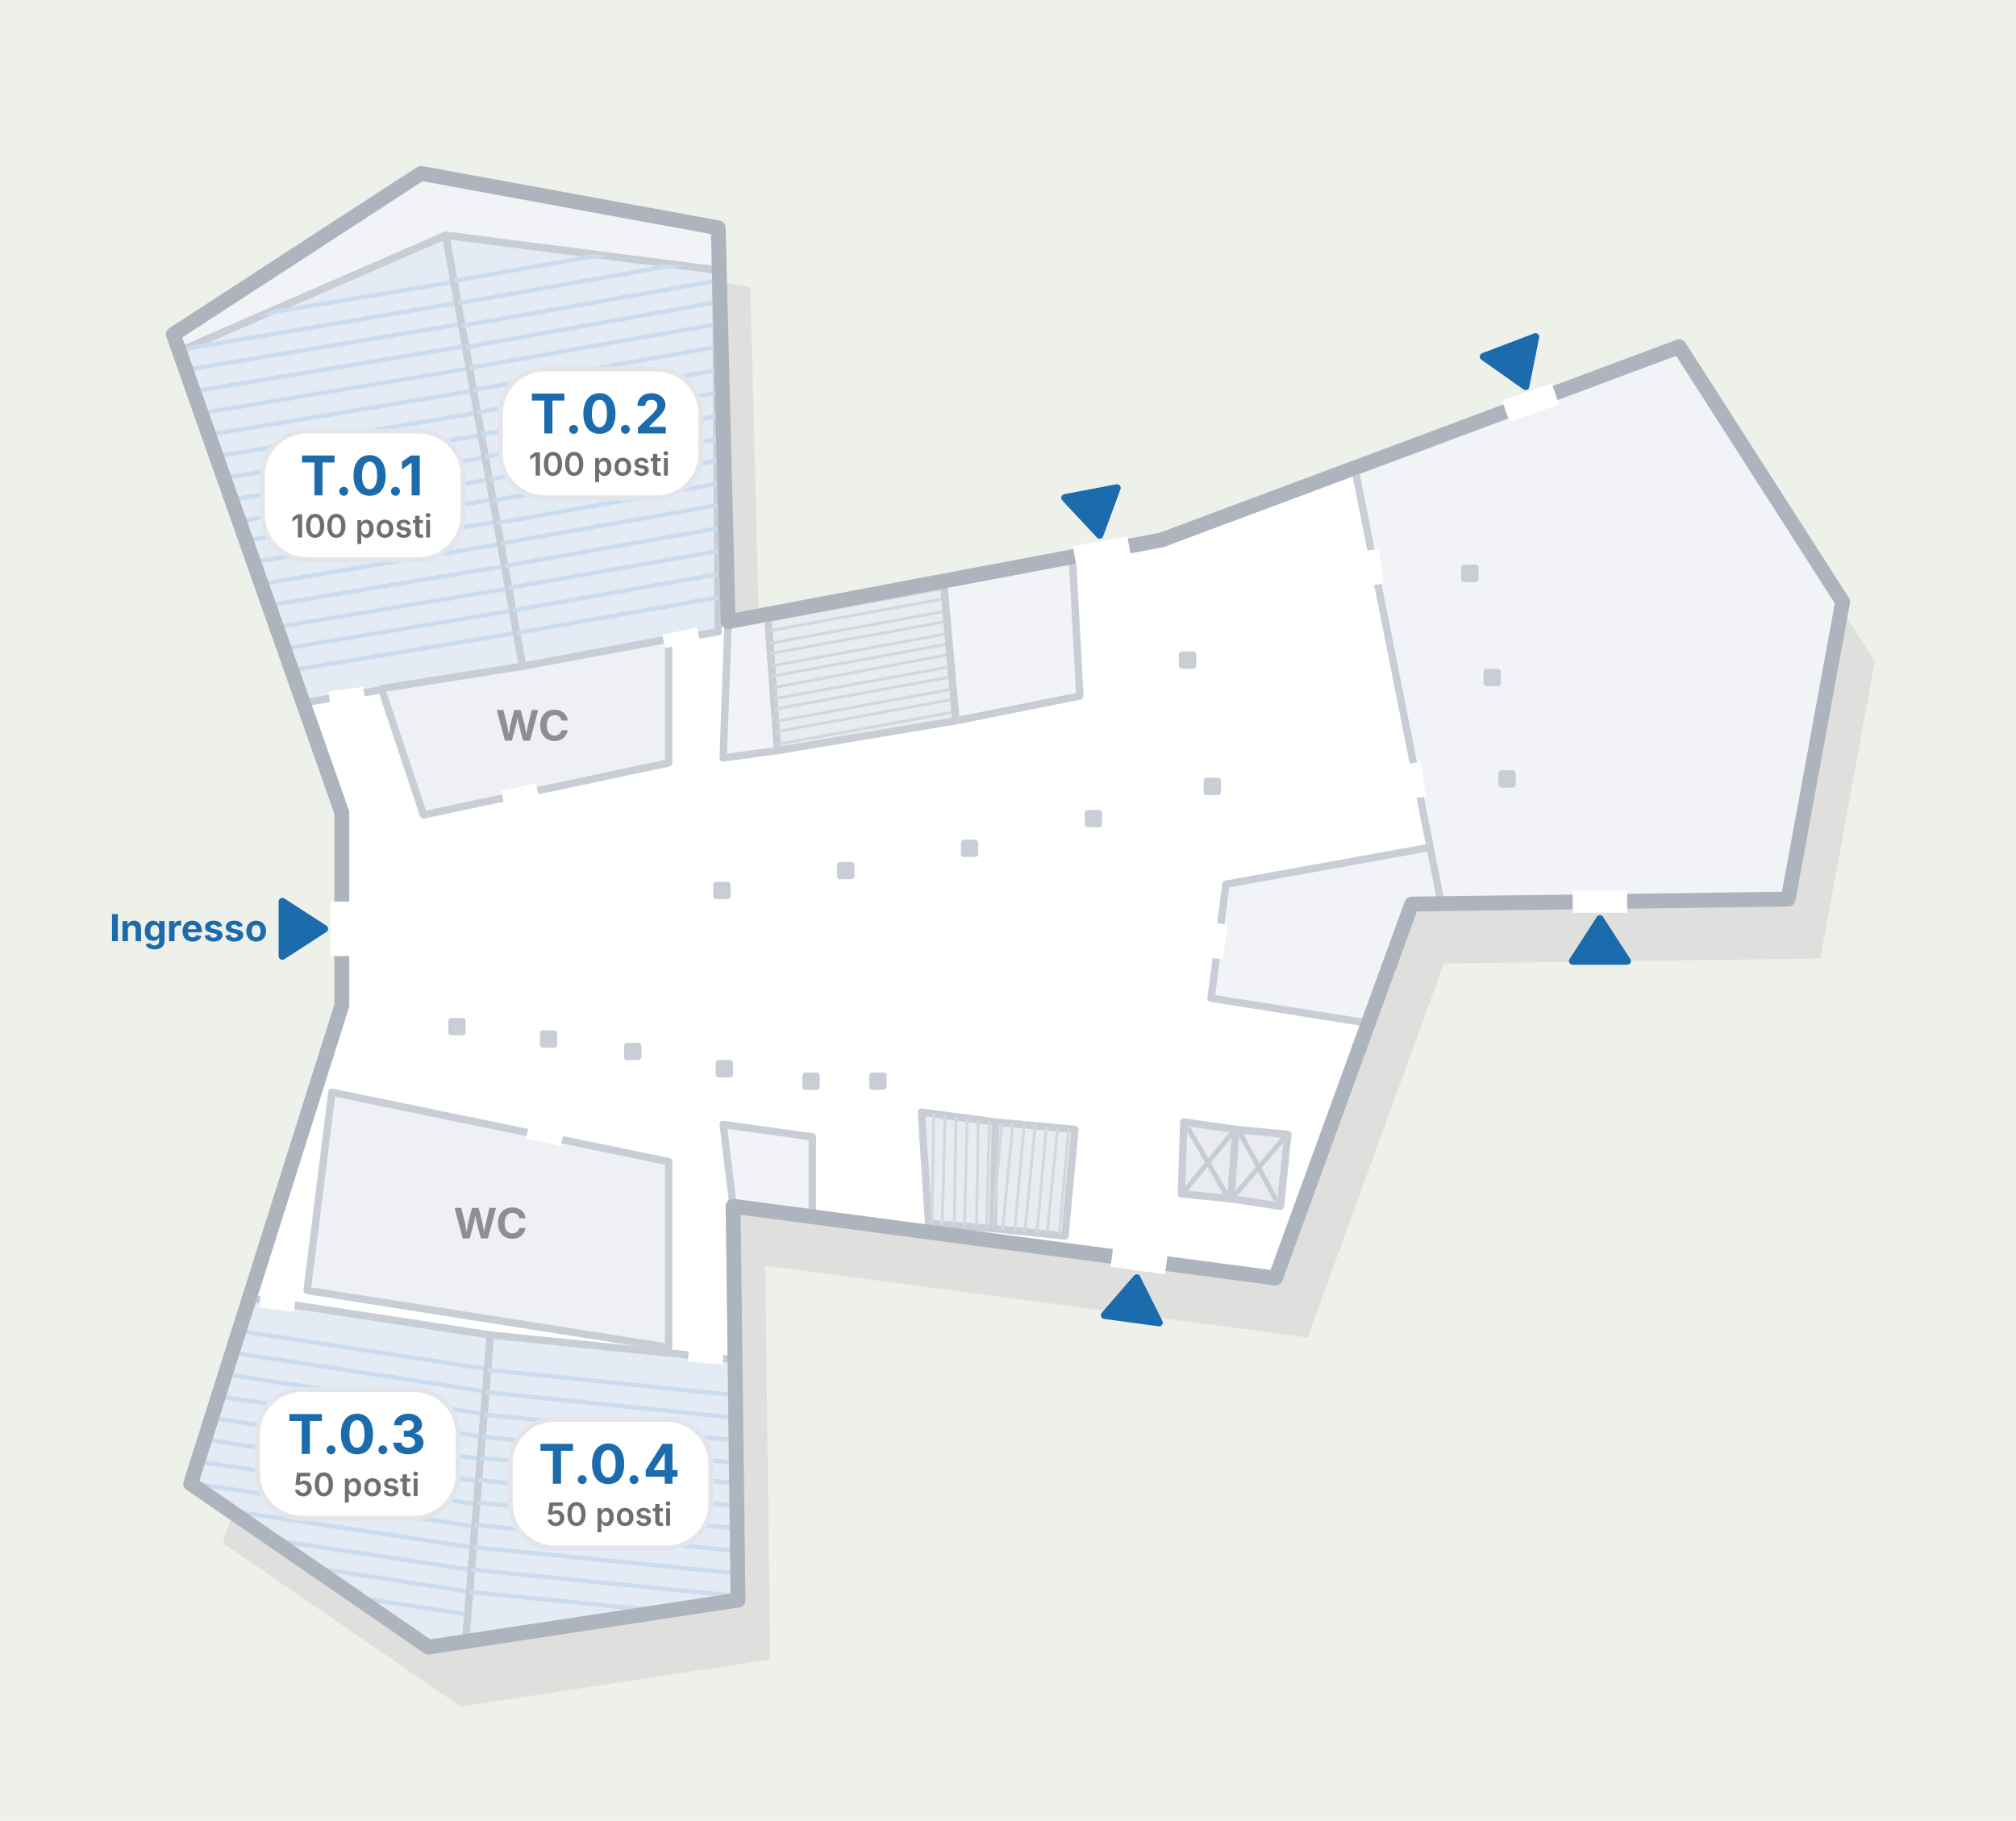
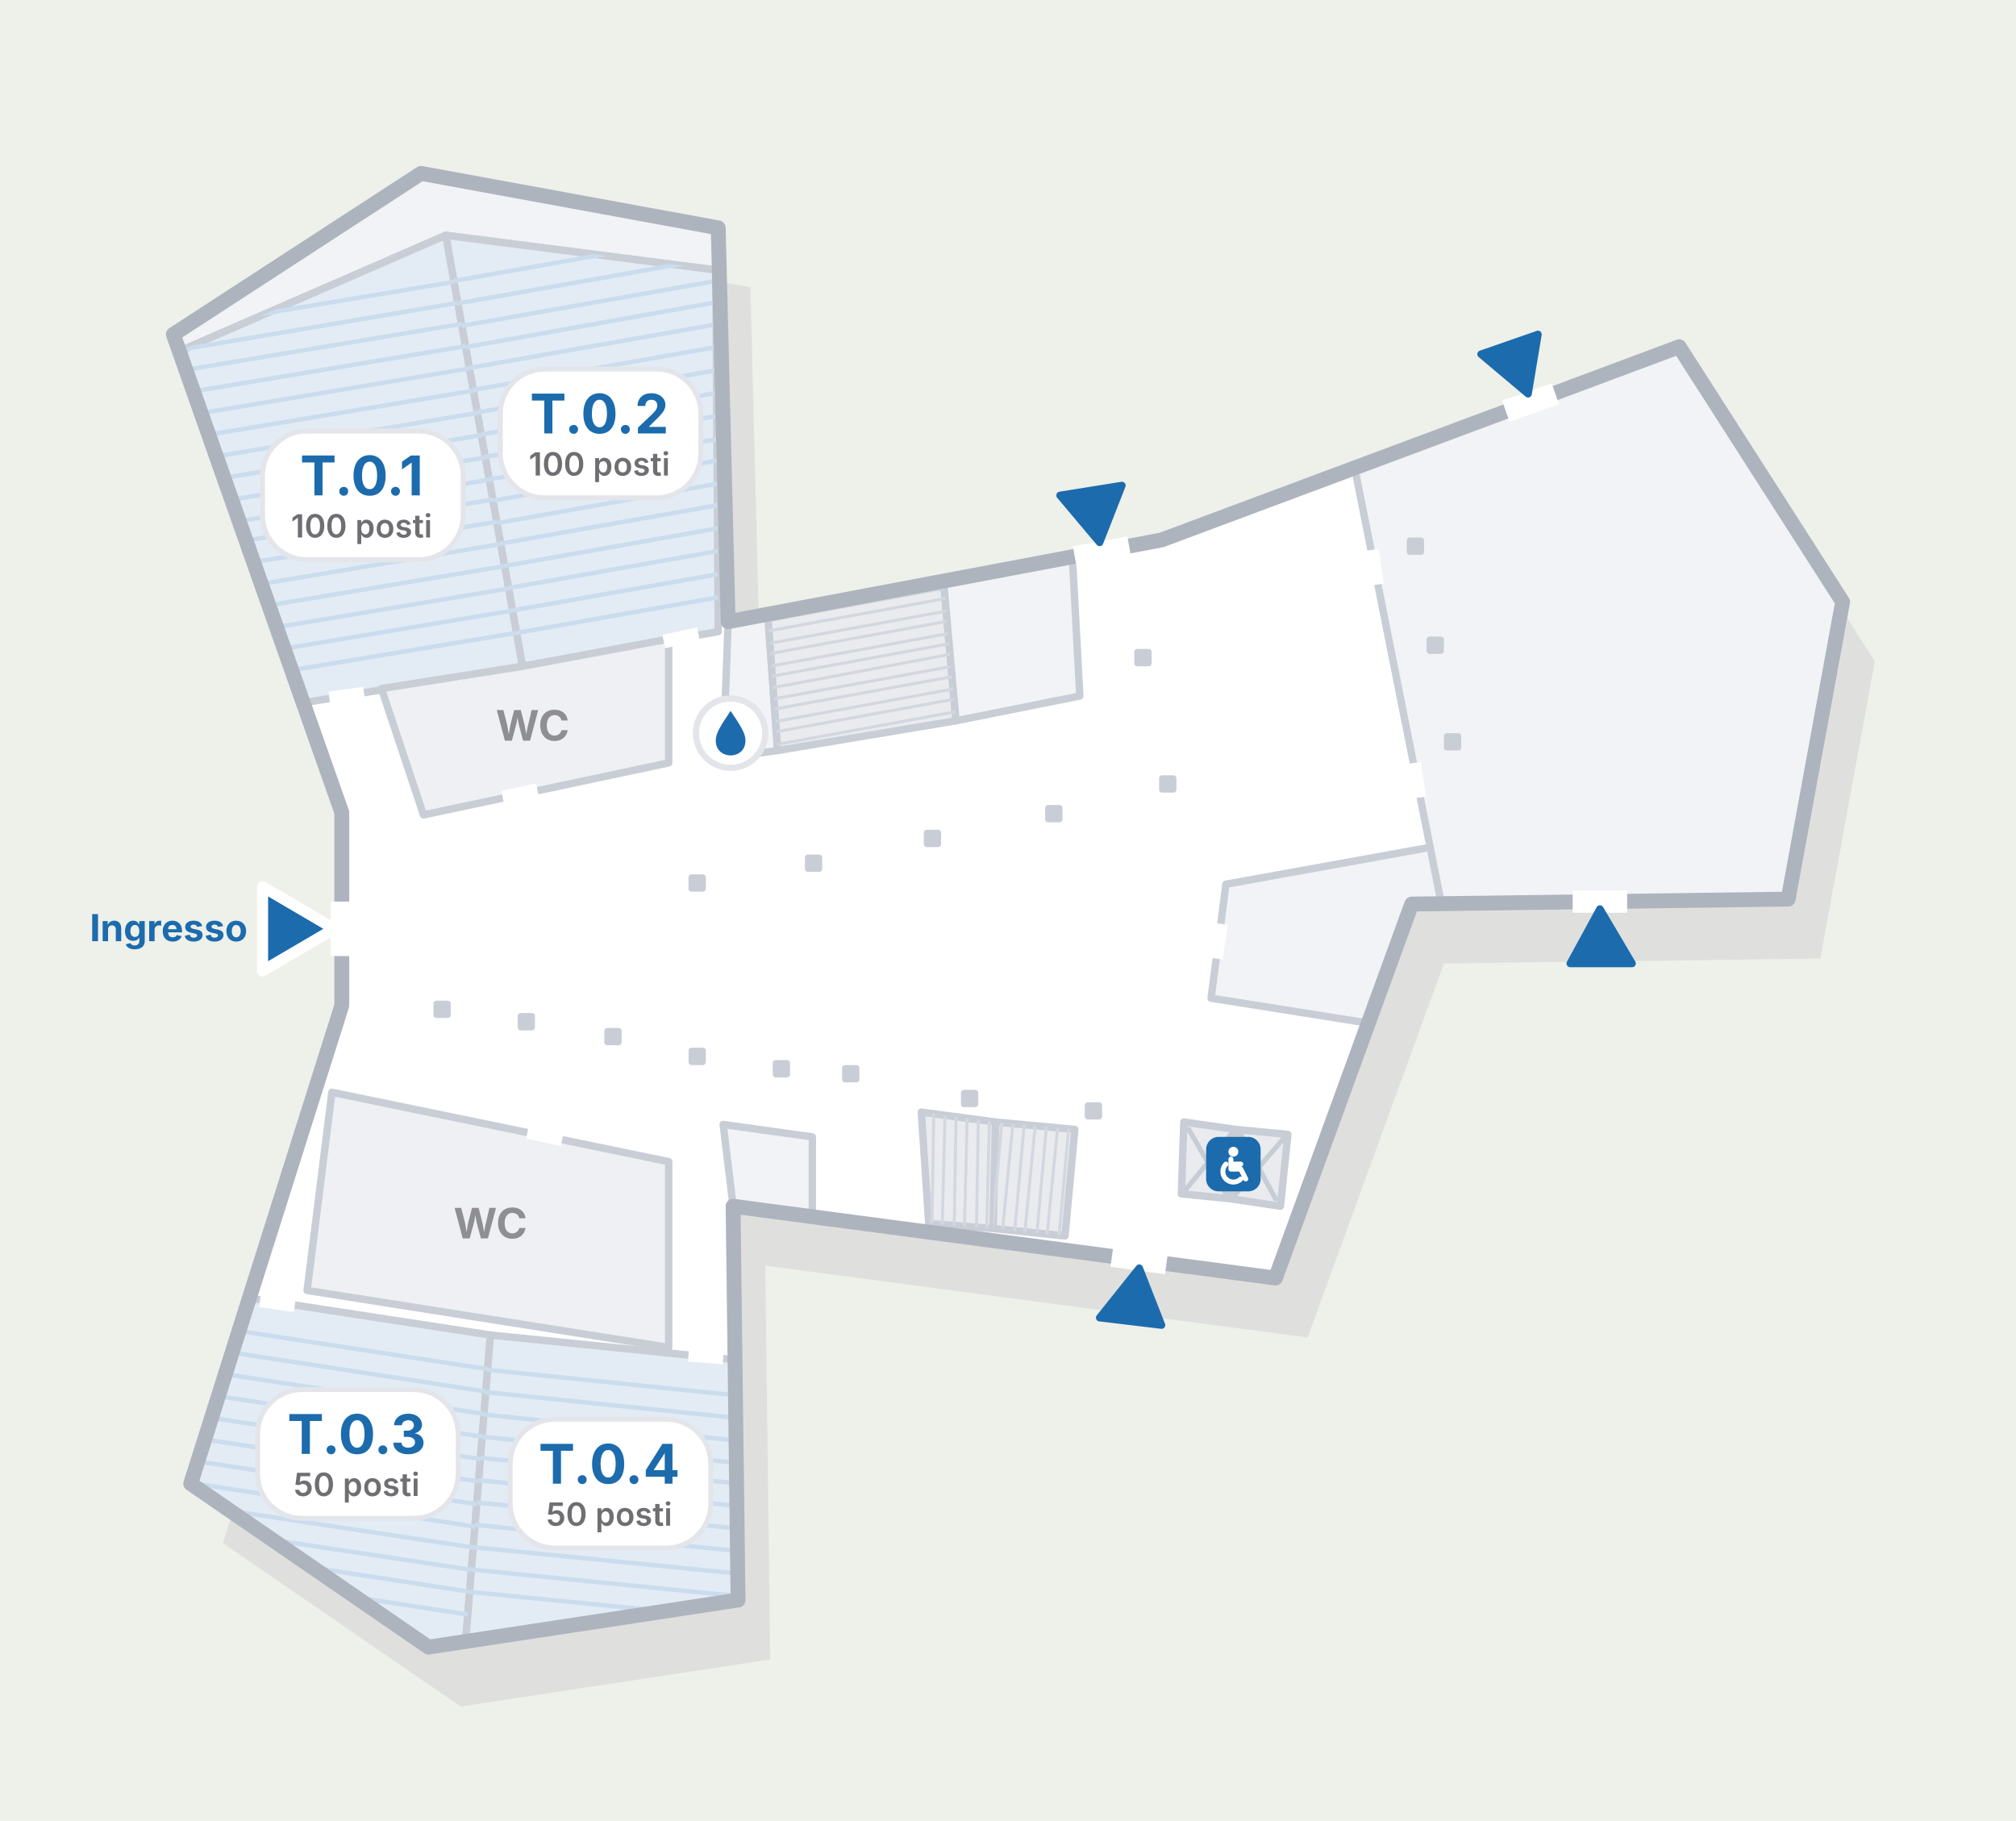
<svg xmlns="http://www.w3.org/2000/svg" viewBox="-27 -34.5 81.4 73.5" width="814" height="735">
-   <defs>
-     <clipPath id="pl-1">
-       <path d="M-19.8 -20.3L-9 -25L-5.9 -7.6L-14.9 -6.1Z" />
-     </clipPath>
-     <clipPath id="pl-2">
-       <path d="M-9 -25L1.9 -23.6L2 -9L-5.9 -7.6Z" />
-     </clipPath>
-     <clipPath id="pl-5">
-       <path d="M4 -9.7L11.1 -11L11.6 -5.4L4.4 -4.2Z" />
-     </clipPath>
-     <clipPath id="pl-8">
-       <path d="M-17 17.9L-7.2 19.4L-8.2 31.8L-9.7 32L-19.3 25.4Z" />
-     </clipPath>
-     <clipPath id="pl-9">
-       <path d="M-7.2 19.4L2.7 20.4L2.8 30.1L-8.2 31.8Z" />
-     </clipPath>
-     <clipPath id="pl-11">
-       <path d="M10.2 10.4L13.2 10.8L13.1 15.1L10.5 14.9Z" />
-     </clipPath>
-     <clipPath id="pl-12">
-       <path d="M13.2 10.8L16.4 11.1L16 15.4L13.1 15.1Z" />
-     </clipPath>
-   </defs>
-   <rect x="-27" y="-34.5" width="81.4" height="73.5" fill="#EEF0EA" />
-   <path d="M3.7 -7L3.3 -22.9L-8.7 -25.1L-18.7 -18.6L-11.9 0.7L-11.9 8.5L-18 27.8L-8.4 34.4L4.1 32.5L3.9 16.6L25.8 19.5L31.3 4.4L46.5 4.2L48.7 -7.8L42.1 -18.1L21.2 -10.3Z" fill="#4E5566" opacity="0.10" />
-   <path d="M2.4 -9.4L2 -25.3L-10 -27.5L-20 -21L-13.2 -1.7L-13.2 6.1L-19.3 25.4L-9.7 32L2.8 30.1L2.6 14.2L24.5 17.1L30 2L45.2 1.8L47.4 -10.2L40.8 -20.5L19.9 -12.7Z" fill="#FFFFFF" />
-   <g id="locali">
+   <g id="livello-fondo" data-livello="terreno">
+     <rect x="-27" y="-34.5" width="81.4" height="73.5" fill="#EEF0EA" />
+     <path d="M3.7 -7L3.3 -22.9L-8.7 -25.1L-18.7 -18.6L-11.9 0.7L-11.9 8.5L-18 27.8L-8.4 34.4L4.1 32.5L3.9 16.6L25.8 19.5L31.3 4.4L46.5 4.2L48.7 -7.8L42.1 -18.1L21.2 -10.3Z" fill="#4E5566" opacity="0.10" />
+     <path d="M2.4 -9.4L2 -25.3L-10 -27.5L-20 -21L-13.2 -1.7L-13.2 6.1L-19.3 25.4L-9.7 32L2.8 30.1L2.6 14.2L24.5 17.1L30 2L45.2 1.8L47.4 -10.2L40.8 -20.5L19.9 -12.7Z" fill="#FFFFFF" />
+   </g>
+   <g id="livello-locali" data-livello="locali">
    <g data-tipo="locale">
      <path d="M-20 -21L-10 -27.5L2 -25.3L1.9 -23.6L-9 -25L-19.8 -20.3Z" fill="#F2F3F6" stroke="#C9CED6" stroke-width="0.3" stroke-linejoin="round" />
    </g>
    <g id="MIA020300S001" data-sigla="T.0.1" data-tipo="aula">
      <path d="M-19.8 -20.3L-9 -25L-5.9 -7.6L-14.9 -6.1Z" fill="#E3ECF5" stroke="#C9CED6" stroke-width="0.3" stroke-linejoin="round" />
-       <path d="M13.4 -12.2L-25.7 -5.7M13.2 -13.1L-25.8 -6.6M13.1 -14L-25.9 -7.5M12.9 -14.9L-26.1 -8.4M12.8 -15.8L-26.2 -9.3M12.7 -16.7L-26.4 -10.2M12.5 -17.6L-26.5 -11.1M12.4 -18.4L-26.7 -11.9M12.2 -19.3L-26.8 -12.8M12.1 -20.2L-27 -13.7M11.9 -21.1L-27.1 -14.6M11.8 -22L-27.3 -15.5M11.6 -22.9L-27.4 -16.4M11.5 -23.8L-27.6 -17.3M11.3 -24.7L-27.7 -18.2M11.2 -25.6L-27.9 -19M11 -26.4L-28 -19.9" clip-path="url(#pl-1)" stroke="#CBDCEE" stroke-width="0.18" />
    </g>
    <g id="MIA020300S002" data-sigla="T.0.2" data-tipo="aula">
      <path d="M-9 -25L1.9 -23.6L2 -9L-5.9 -7.6Z" fill="#E3ECF5" stroke="#C9CED6" stroke-width="0.3" stroke-linejoin="round" />
-       <path d="M21.9 -13.9L-18.3 -6.8M21.7 -14.8L-18.5 -7.7M21.5 -15.7L-18.7 -8.6M21.4 -16.6L-18.8 -9.5M21.2 -17.5L-19 -10.4M21.1 -18.4L-19.1 -11.2M20.9 -19.3L-19.3 -12.1M20.8 -20.1L-19.4 -13M20.6 -21L-19.6 -13.9M20.4 -21.9L-19.8 -14.8M20.3 -22.8L-19.9 -15.7M20.1 -23.7L-20.1 -16.6M20 -24.6L-20.2 -17.5M19.8 -25.5L-20.4 -18.3M19.7 -26.3L-20.5 -19.2M19.5 -27.2L-20.7 -20.1M19.3 -28.1L-20.9 -21" clip-path="url(#pl-2)" stroke="#CBDCEE" stroke-width="0.18" />
    </g>
    <g data-tipo="wc">
      <path d="M-11.6 -6.7L-5.9 -7.6L0 -8.7L0 -3.7L-9.9 -1.6Z" fill="#EEF0F3" stroke="#C9CED6" stroke-width="0.3" stroke-linejoin="round" />
    </g>
    <g data-tipo="locale">
      <path d="M2.4 -9.4L4 -9.7L4.4 -4.2L2.2 -3.9Z" fill="#F2F3F6" stroke="#C9CED6" stroke-width="0.3" stroke-linejoin="round" />
    </g>
    <g data-tipo="scale">
      <path d="M4 -9.7L11.1 -11L11.6 -5.4L4.4 -4.2Z" fill="#E9EBEF" stroke="#C9CED6" stroke-width="0.3" stroke-linejoin="round" />
-       <path d="M-5.5 -7.7L13.6 -11.2M-5.4 -7.3L13.7 -10.8M-5.4 -6.8L13.8 -10.3M-5.3 -6.4L13.9 -9.9M-5.2 -5.9L13.9 -9.4M-5.1 -5.5L14 -9M-5 -5L14.1 -8.6M-5 -4.6L14.2 -8.1M-4.9 -4.2L14.3 -7.7M-4.8 -3.7L14.3 -7.2M-4.7 -3.3L14.4 -6.8M-4.6 -2.8L14.5 -6.3" clip-path="url(#pl-5)" stroke="#D3D7DF" stroke-width="0.12" />
    </g>
    <g data-tipo="locale">
      <path d="M11.1 -11L16.3 -12L16.6 -6.4L11.6 -5.4Z" fill="#F2F3F6" stroke="#C9CED6" stroke-width="0.3" stroke-linejoin="round" />
    </g>
    <g data-tipo="wc">
      <path d="M-13.6 9.6L0 12.4L0 19.9L-14.6 17.6Z" fill="#EEF0F3" stroke="#C9CED6" stroke-width="0.3" stroke-linejoin="round" />
    </g>
    <g id="MIA020300S019" data-sigla="T.0.3" data-tipo="aula">
      <path d="M-17 17.9L-7.2 19.4L-8.2 31.8L-9.7 32L-19.3 25.4Z" fill="#E3ECF5" stroke="#C9CED6" stroke-width="0.3" stroke-linejoin="round" />
-       <path d="M-34.5 16.6L0 21.9M-34.6 17.5L-0.1 22.8M-34.7 18.4L-0.2 23.7M-34.9 19.3L-0.4 24.6M-35 20.2L-0.5 25.5M-35.1 21.1L-0.6 26.4M-35.3 22L-0.8 27.3M-35.4 22.9L-0.9 28.2M-35.6 23.8L-1.1 29M-35.7 24.7L-1.2 29.9M-35.8 25.5L-1.3 30.8M-36 26.4L-1.5 31.7" clip-path="url(#pl-8)" stroke="#CBDCEE" stroke-width="0.18" />
    </g>
    <g id="MIA020300S018" data-sigla="T.0.4" data-tipo="aula">
      <path d="M-7.2 19.4L2.7 20.4L2.8 30.1L-8.2 31.8Z" fill="#E3ECF5" stroke="#C9CED6" stroke-width="0.3" stroke-linejoin="round" />
-       <path d="M-22.9 19.2L8.2 22.4M-23 20.1L8.1 23.3M-23.1 21L8 24.2M-23.2 21.9L8 25.1M-23.3 22.8L7.9 25.9M-23.4 23.7L7.8 26.8M-23.4 24.6L7.7 27.7M-23.5 25.5L7.6 28.6M-23.6 26.4L7.5 29.5M-23.7 27.3L7.4 30.4M-23.8 28.2L7.3 31.3" clip-path="url(#pl-9)" stroke="#CBDCEE" stroke-width="0.18" />
    </g>
    <g data-tipo="locale">
      <path d="M2.2 10.9L5.8 11.4L5.8 14.6L2.6 14.2Z" fill="#F2F3F6" stroke="#C9CED6" stroke-width="0.3" stroke-linejoin="round" />
    </g>
    <g data-tipo="scale">
      <path d="M10.2 10.4L13.2 10.8L13.1 15.1L10.5 14.9Z" fill="#E9EBEF" stroke="#C9CED6" stroke-width="0.3" stroke-linejoin="round" />
-       <path d="M13.1 4.8L12.8 16.7M12.6 4.8L12.4 16.7M12.2 4.8L11.9 16.7M11.7 4.8L11.5 16.7M11.3 4.8L11 16.7M10.8 4.7L10.6 16.6" clip-path="url(#pl-11)" stroke="#D3D7DF" stroke-width="0.12" />
    </g>
    <g data-tipo="scale">
      <path d="M13.2 10.8L16.4 11.1L16 15.4L13.1 15.1Z" fill="#E9EBEF" stroke="#C9CED6" stroke-width="0.3" stroke-linejoin="round" />
-       <path d="M16.7 4.9L15.6 17.2M16.3 4.9L15.1 17.2M15.8 4.8L14.7 17.2M15.4 4.8L14.2 17.1M14.9 4.8L13.8 17.1M14.5 4.7L13.3 17M14 4.7L12.9 17" clip-path="url(#pl-12)" stroke="#D3D7DF" stroke-width="0.12" />
    </g>
    <g data-tipo="ascensore">
      <path d="M20.8 10.8L22.9 11.1L22.7 13.9L20.7 13.7Z" fill="#E9EBEF" stroke="#C9CED6" stroke-width="0.3" stroke-linejoin="round" />
-       <path d="M21 11.1L22.5 13.7M22.7 11.3L20.9 13.5" stroke="#C7CCD5" stroke-width="0.2" stroke-linecap="round" />
    </g>
    <g data-tipo="ascensore">
      <path d="M22.9 11.1L25 11.3L24.7 14.2L22.7 13.9Z" fill="#E9EBEF" stroke="#C9CED6" stroke-width="0.3" stroke-linejoin="round" />
-       <path d="M23.1 11.3L24.5 13.9M24.8 11.5L22.9 13.7" stroke="#C7CCD5" stroke-width="0.2" stroke-linecap="round" />
    </g>
    <g data-tipo="locale">
      <path d="M22.5 1.2L30.8 -0.3L31.2 2L30 2L28.2 6.8L21.9 5.8Z" fill="#F2F3F6" stroke="#C9CED6" stroke-width="0.3" stroke-linejoin="round" />
    </g>
    <g data-tipo="locale">
      <path d="M27.7 -15.6L40.8 -20.5L47.4 -10.2L45.2 1.8L31.2 2Z" fill="#F2F3F6" stroke="#C9CED6" stroke-width="0.3" stroke-linejoin="round" />
    </g>
  </g>
-   <g id="pilastri" fill="#C9CED6">
-     <rect x="1.8" y="1.1" width="0.7" height="0.7" rx="0.12" />
-     <rect x="6.8" y="0.3" width="0.7" height="0.7" rx="0.12" />
-     <rect x="11.8" y="-0.6" width="0.7" height="0.7" rx="0.12" />
-     <rect x="16.8" y="-1.8" width="0.7" height="0.7" rx="0.12" />
-     <rect x="21.6" y="-3.1" width="0.7" height="0.7" rx="0.12" />
-     <rect x="20.6" y="-8.2" width="0.7" height="0.7" rx="0.12" />
-     <rect x="-8.9" y="6.6" width="0.7" height="0.7" rx="0.12" />
-     <rect x="-5.2" y="7.1" width="0.7" height="0.7" rx="0.12" />
-     <rect x="-1.8" y="7.6" width="0.7" height="0.7" rx="0.12" />
-     <rect x="1.9" y="8.3" width="0.7" height="0.7" rx="0.12" />
-     <rect x="5.4" y="8.8" width="0.7" height="0.7" rx="0.12" />
-     <rect x="8.1" y="8.8" width="0.7" height="0.7" rx="0.12" />
-     <rect x="32" y="-11.7" width="0.7" height="0.7" rx="0.12" />
-     <rect x="32.9" y="-7.5" width="0.7" height="0.7" rx="0.12" />
-     <rect x="33.5" y="-3.4" width="0.7" height="0.7" rx="0.12" />
+   <g id="livello-gradoni" data-livello="gradoni">
+     <defs>
+       <clipPath id="gr-1">
+         <path d="M-19.8 -20.3L-9 -25L-5.9 -7.6L-14.9 -6.1Z" />
+       </clipPath>
+       <clipPath id="gr-2">
+         <path d="M-9 -25L1.9 -23.6L2 -9L-5.9 -7.6Z" />
+       </clipPath>
+       <clipPath id="gr-8">
+         <path d="M-17 17.9L-7.2 19.4L-8.2 31.8L-9.7 32L-19.3 25.4Z" />
+       </clipPath>
+       <clipPath id="gr-9">
+         <path d="M-7.2 19.4L2.7 20.4L2.8 30.1L-8.2 31.8Z" />
+       </clipPath>
+     </defs>
+     <path d="M13.4 -12.2L-25.7 -5.7M13.2 -13.1L-25.8 -6.6M13.1 -14L-25.9 -7.5M12.9 -14.9L-26.1 -8.4M12.8 -15.8L-26.2 -9.3M12.7 -16.7L-26.4 -10.2M12.5 -17.6L-26.5 -11.1M12.4 -18.4L-26.7 -11.9M12.2 -19.3L-26.8 -12.8M12.1 -20.2L-27 -13.7M11.9 -21.1L-27.1 -14.6M11.8 -22L-27.3 -15.5M11.6 -22.9L-27.4 -16.4M11.5 -23.8L-27.6 -17.3M11.3 -24.7L-27.7 -18.2M11.2 -25.6L-27.9 -19M11 -26.4L-28 -19.9" clip-path="url(#gr-1)" stroke="#CBDCEE" stroke-width="0.18" />
+     <path d="M21.9 -13.9L-18.3 -6.8M21.7 -14.8L-18.5 -7.7M21.5 -15.7L-18.7 -8.6M21.4 -16.6L-18.8 -9.5M21.2 -17.5L-19 -10.4M21.1 -18.4L-19.1 -11.2M20.9 -19.3L-19.3 -12.1M20.8 -20.1L-19.4 -13M20.6 -21L-19.6 -13.9M20.4 -21.9L-19.8 -14.8M20.3 -22.8L-19.9 -15.7M20.1 -23.7L-20.1 -16.6M20 -24.6L-20.2 -17.5M19.8 -25.5L-20.4 -18.3M19.7 -26.3L-20.5 -19.2M19.5 -27.2L-20.7 -20.1M19.3 -28.1L-20.9 -21" clip-path="url(#gr-2)" stroke="#CBDCEE" stroke-width="0.18" />
+     <path d="M-34.5 16.6L0 21.9M-34.6 17.5L-0.1 22.8M-34.7 18.4L-0.2 23.7M-34.9 19.3L-0.4 24.6M-35 20.2L-0.5 25.5M-35.1 21.1L-0.6 26.4M-35.3 22L-0.8 27.3M-35.4 22.9L-0.9 28.2M-35.6 23.8L-1.1 29M-35.7 24.7L-1.2 29.9M-35.8 25.5L-1.3 30.8M-36 26.4L-1.5 31.7" clip-path="url(#gr-8)" stroke="#CBDCEE" stroke-width="0.18" />
+     <path d="M-22.9 19.2L8.2 22.4M-23 20.1L8.1 23.3M-23.1 21L8 24.2M-23.2 21.9L8 25.1M-23.3 22.8L7.9 25.9M-23.4 23.7L7.8 26.8M-23.4 24.6L7.7 27.7M-23.5 25.5L7.6 28.6M-23.6 26.4L7.5 29.5M-23.7 27.3L7.4 30.4M-23.8 28.2L7.3 31.3" clip-path="url(#gr-9)" stroke="#CBDCEE" stroke-width="0.18" />
  </g>
-   <path id="porte" d="M-12.3 -6.5L-13.7 -6.3M1.2 -8.9L-0.2 -8.6M-5.3 -2.6L-6.7 -2.3M-5.7 11.2L-4.3 11.5M-16.5 18L-15.1 18.2M0.8 20.2L2.2 20.3M28.6 -10.9L28.4 -12.3M30.3 -2.3L30.1 -3.7M22.1 4.2L22.3 2.8" stroke="#FFFFFF" stroke-width="0.55" />
-   <path id="muro" d="M2.4 -9.4L2 -25.3L-10 -27.5L-20 -21L-13.2 -1.7L-13.2 6.1L-19.3 25.4L-9.7 32L2.8 30.1L2.6 14.2L24.5 17.1L30 2L45.2 1.8L47.4 -10.2L40.8 -20.5L19.9 -12.7Z" fill="none" stroke="#AEB4BE" stroke-width="0.6" stroke-linejoin="round" />
-   <g id="ingressi">
+   <g id="livello-gradini" data-livello="gradini">
+     <defs>
+       <clipPath id="gd-5">
+         <path d="M4 -9.7L11.1 -11L11.6 -5.4L4.4 -4.2Z" />
+       </clipPath>
+       <clipPath id="gd-11">
+         <path d="M10.2 10.4L13.2 10.8L13.1 15.1L10.5 14.9Z" />
+       </clipPath>
+       <clipPath id="gd-12">
+         <path d="M13.2 10.8L16.4 11.1L16 15.4L13.1 15.1Z" />
+       </clipPath>
+     </defs>
+     <path d="M-5.5 -7.7L13.6 -11.2M-5.4 -7.3L13.7 -10.8M-5.4 -6.8L13.8 -10.3M-5.3 -6.4L13.9 -9.9M-5.2 -5.9L13.9 -9.4M-5.1 -5.5L14 -9M-5 -5L14.1 -8.6M-5 -4.6L14.2 -8.1M-4.9 -4.2L14.3 -7.7M-4.8 -3.7L14.3 -7.2M-4.7 -3.3L14.4 -6.8M-4.6 -2.8L14.5 -6.3" clip-path="url(#gd-5)" stroke="#D3D7DF" stroke-width="0.12" />
+     <path d="M13.1 4.8L12.8 16.7M12.6 4.8L12.4 16.7M12.2 4.8L11.9 16.7M11.7 4.8L11.5 16.7M11.3 4.8L11 16.7M10.8 4.7L10.6 16.6" clip-path="url(#gd-11)" stroke="#D3D7DF" stroke-width="0.12" />
+     <path d="M16.7 4.9L15.6 17.2M16.3 4.9L15.1 17.2M15.8 4.8L14.7 17.2M15.4 4.8L14.2 17.1M14.9 4.8L13.8 17.1M14.5 4.7L13.3 17M14 4.7L12.9 17" clip-path="url(#gd-12)" stroke="#D3D7DF" stroke-width="0.12" />
+   </g>
+   <g id="livello-ascensori" data-livello="ascensori">
+     <path d="M21 11.1L22.5 13.7M22.7 11.3L20.9 13.5" stroke="#C7CCD5" stroke-width="0.2" stroke-linecap="round" />
+     <path d="M23.1 11.3L24.5 13.9M24.8 11.5L22.9 13.7" stroke="#C7CCD5" stroke-width="0.2" stroke-linecap="round" />
+   </g>
+   <g id="livello-pilastri" data-livello="pilastri">
+     <rect x="31.3" y="-4.9" width="0.7" height="0.7" rx="0.12" fill="#C9CED6" />
+     <rect x="30.6" y="-8.8" width="0.7" height="0.7" rx="0.12" fill="#C9CED6" />
+     <rect x="29.8" y="-12.8" width="0.7" height="0.7" rx="0.12" fill="#C9CED6" />
+     <rect x="18.8" y="-8.3" width="0.7" height="0.7" rx="0.12" fill="#C9CED6" />
+     <rect x="19.8" y="-3.2" width="0.7" height="0.7" rx="0.12" fill="#C9CED6" />
+     <rect x="15.2" y="-2" width="0.7" height="0.7" rx="0.12" fill="#C9CED6" />
+     <rect x="10.3" y="-1" width="0.7" height="0.7" rx="0.12" fill="#C9CED6" />
+     <rect x="5.5" y="0" width="0.7" height="0.7" rx="0.12" fill="#C9CED6" />
+     <rect x="0.8" y="0.8" width="0.7" height="0.7" rx="0.12" fill="#C9CED6" />
+     <rect x="4.2" y="8.3" width="0.7" height="0.7" rx="0.12" fill="#C9CED6" />
+     <rect x="0.8" y="7.8" width="0.7" height="0.7" rx="0.12" fill="#C9CED6" />
+     <rect x="-2.6" y="7" width="0.7" height="0.7" rx="0.12" fill="#C9CED6" />
+     <rect x="-6.1" y="6.4" width="0.7" height="0.7" rx="0.12" fill="#C9CED6" />
+     <rect x="-9.5" y="5.9" width="0.7" height="0.7" rx="0.12" fill="#C9CED6" />
+     <rect x="16.8" y="10" width="0.7" height="0.7" rx="0.12" fill="#C9CED6" />
+     <rect x="7" y="8.5" width="0.7" height="0.7" rx="0.12" fill="#C9CED6" />
+     <rect x="11.8" y="9.5" width="0.7" height="0.7" rx="0.12" fill="#C9CED6" />
+   </g>
+   <g id="livello-porte" data-livello="porte">
+     <path d="M-12.3 -6.5L-13.7 -6.3M1.2 -8.9L-0.2 -8.6M-5.3 -2.6L-6.7 -2.3M-5.7 11.2L-4.3 11.5M-16.5 18L-15.1 18.2M0.8 20.2L2.2 20.3M28.6 -10.9L28.4 -12.3M30.3 -2.3L30.1 -3.7M22.1 4.2L22.3 2.8" stroke="#FFFFFF" stroke-width="0.55" />
+   </g>
+   <g id="livello-muri" data-livello="muri">
+     <path d="M2.4 -9.4L2 -25.3L-10 -27.5L-20 -21L-13.2 -1.7L-13.2 6.1L-19.3 25.4L-9.7 32L2.8 30.1L2.6 14.2L24.5 17.1L30 2L45.2 1.8L47.4 -10.2L40.8 -20.5L19.9 -12.7Z" fill="none" stroke="#AEB4BE" stroke-width="0.6" stroke-linejoin="round" />
+   </g>
+   <g id="livello-ingressi" data-livello="ingressi">
    <path d="M-13.2 1.9L-13.2 4.1" stroke="#FFFFFF" stroke-width="0.9" />
-     <path d="M-13.9 3L-15.6 1.9L-15.6 4.1Z" fill="#1C6BAD" stroke="#1C6BAD" stroke-width="0.3" stroke-linejoin="round" />
-     <text x="-16.2" y="3.5" font-size="1.5" font-weight="700" text-anchor="end" fill="#1C6BAD" font-family="-apple-system, system-ui, sans-serif">Ingresso</text>
+     <path d="M-13.5 3L-16.4 1.3L-16.4 4.7Z" fill="#1C6BAD" stroke="#FFFFFF" stroke-width="0.45" stroke-linejoin="round" />
+     <text x="-17" y="3.5" font-size="1.5" font-weight="700" text-anchor="end" fill="#1C6BAD" font-family="-apple-system, system-ui, sans-serif">Ingresso</text>
    <path d="M18.6 -12.4L16.4 -12" stroke="#FFFFFF" stroke-width="0.9" />
-     <path d="M17.4 -12.9L18.1 -14.8L16 -14.4Z" fill="#1C6BAD" stroke="#1C6BAD" stroke-width="0.3" stroke-linejoin="round" />
+     <path d="M17.4 -12.6L18.3 -14.9L15.8 -14.5Z" fill="#1C6BAD" stroke="#1C6BAD" stroke-width="0.3" stroke-linejoin="round" />
    <path d="M35.8 -18.6L33.8 -17.9" stroke="#FFFFFF" stroke-width="0.9" />
-     <path d="M34.6 -18.9L35 -20.9L32.9 -20.1Z" fill="#1C6BAD" stroke="#1C6BAD" stroke-width="0.3" stroke-linejoin="round" />
+     <path d="M34.7 -18.6L35.1 -21L32.8 -20.2Z" fill="#1C6BAD" stroke="#1C6BAD" stroke-width="0.3" stroke-linejoin="round" />
    <path d="M17.9 16.2L20.1 16.5" stroke="#FFFFFF" stroke-width="0.9" />
-     <path d="M18.9 17.1L17.6 18.6L19.8 18.9Z" fill="#1C6BAD" stroke="#1C6BAD" stroke-width="0.3" stroke-linejoin="round" />
+     <path d="M19 16.7L17.4 18.7L19.9 19Z" fill="#1C6BAD" stroke="#1C6BAD" stroke-width="0.3" stroke-linejoin="round" />
    <path d="M36.5 1.9L38.7 1.9" stroke="#FFFFFF" stroke-width="0.9" />
-     <path d="M37.6 2.6L36.5 4.3L38.7 4.3Z" fill="#1C6BAD" stroke="#1C6BAD" stroke-width="0.3" stroke-linejoin="round" />
+     <path d="M37.6 2.2L36.4 4.4L38.9 4.4Z" fill="#1C6BAD" stroke="#1C6BAD" stroke-width="0.3" stroke-linejoin="round" />
  </g>
-   <g id="etichette">
+   <g id="livello-accessibilita" data-livello="accessibilita">
+     <rect x="21.7" y="11.4" width="2.2" height="2.2" rx="0.5" fill="#1C6BAD" />
+     <circle cx="22.8" cy="12" r="0.2" fill="#FFFFFF" />
+     <path d="M22.7 12.3L22.7 12.7L23.1 12.7L23.3 13.1M22.7 12.5L23.1 12.5" fill="none" stroke="#FFFFFF" stroke-width="0.2" stroke-linecap="round" stroke-linejoin="round" />
+     <path d="M22.5 12.5A0.4 0.4 0 1 0 23.1 13.1" fill="none" stroke="#FFFFFF" stroke-width="0.2" stroke-linecap="round" />
+   </g>
+   <g id="livello-acqua" data-livello="acqua">
+     <circle cx="2.5" cy="-4.9" r="1.4" fill="#FFFFFF" stroke="#E3E5EA" stroke-width="0.25" />
+     <path d="M2.5 -5.8C2.9 -5.2 3.1 -4.9 3.1 -4.6C3.1 -4.2 2.8 -4 2.5 -4C2.2 -4 1.9 -4.2 1.9 -4.6C1.9 -4.9 2.1 -5.2 2.5 -5.8Z" fill="#1C6BAD" />
+   </g>
+   <g id="livello-etichette" data-livello="etichette">
    <g id="MIA020300S001-etichetta">
      <rect x="-16.4" y="-17.1" width="8.1" height="5.2" rx="1.8" fill="#FFFFFF" stroke="#E3E5EA" stroke-width="0.2" />
      <text x="-12.4" y="-14.5" font-size="2.2" font-weight="700" text-anchor="middle" fill="#1C6BAD" font-family="-apple-system, system-ui, sans-serif">T.0.1</text>
      <text x="-12.4" y="-12.8" font-size="1.3" font-weight="600" text-anchor="middle" fill="#6E6E73" font-family="-apple-system, system-ui, sans-serif">100 posti</text>
    </g>
    <g id="MIA020300S002-etichetta">
      <rect x="-6.8" y="-19.6" width="8.1" height="5.2" rx="1.8" fill="#FFFFFF" stroke="#E3E5EA" stroke-width="0.2" />
      <text x="-2.8" y="-17" font-size="2.2" font-weight="700" text-anchor="middle" fill="#1C6BAD" font-family="-apple-system, system-ui, sans-serif">T.0.2</text>
      <text x="-2.8" y="-15.3" font-size="1.3" font-weight="600" text-anchor="middle" fill="#6E6E73" font-family="-apple-system, system-ui, sans-serif">100 posti</text>
    </g>
    <text x="-5.5" y="-4.6" font-size="1.7" font-weight="700" text-anchor="middle" fill="#8E8E93" font-family="-apple-system, system-ui, sans-serif">WC</text>
    <text x="-7.2" y="15.5" font-size="1.7" font-weight="700" text-anchor="middle" fill="#8E8E93" font-family="-apple-system, system-ui, sans-serif">WC</text>
    <g id="MIA020300S019-etichetta">
      <rect x="-16.6" y="21.6" width="8.1" height="5.2" rx="1.8" fill="#FFFFFF" stroke="#E3E5EA" stroke-width="0.2" />
      <text x="-12.6" y="24.2" font-size="2.2" font-weight="700" text-anchor="middle" fill="#1C6BAD" font-family="-apple-system, system-ui, sans-serif">T.0.3</text>
      <text x="-12.6" y="25.9" font-size="1.3" font-weight="600" text-anchor="middle" fill="#6E6E73" font-family="-apple-system, system-ui, sans-serif">50 posti</text>
    </g>
    <g id="MIA020300S018-etichetta">
      <rect x="-6.4" y="22.8" width="8.1" height="5.2" rx="1.8" fill="#FFFFFF" stroke="#E3E5EA" stroke-width="0.2" />
      <text x="-2.4" y="25.4" font-size="2.2" font-weight="700" text-anchor="middle" fill="#1C6BAD" font-family="-apple-system, system-ui, sans-serif">T.0.4</text>
      <text x="-2.4" y="27.1" font-size="1.3" font-weight="600" text-anchor="middle" fill="#6E6E73" font-family="-apple-system, system-ui, sans-serif">50 posti</text>
    </g>
  </g>
</svg>
